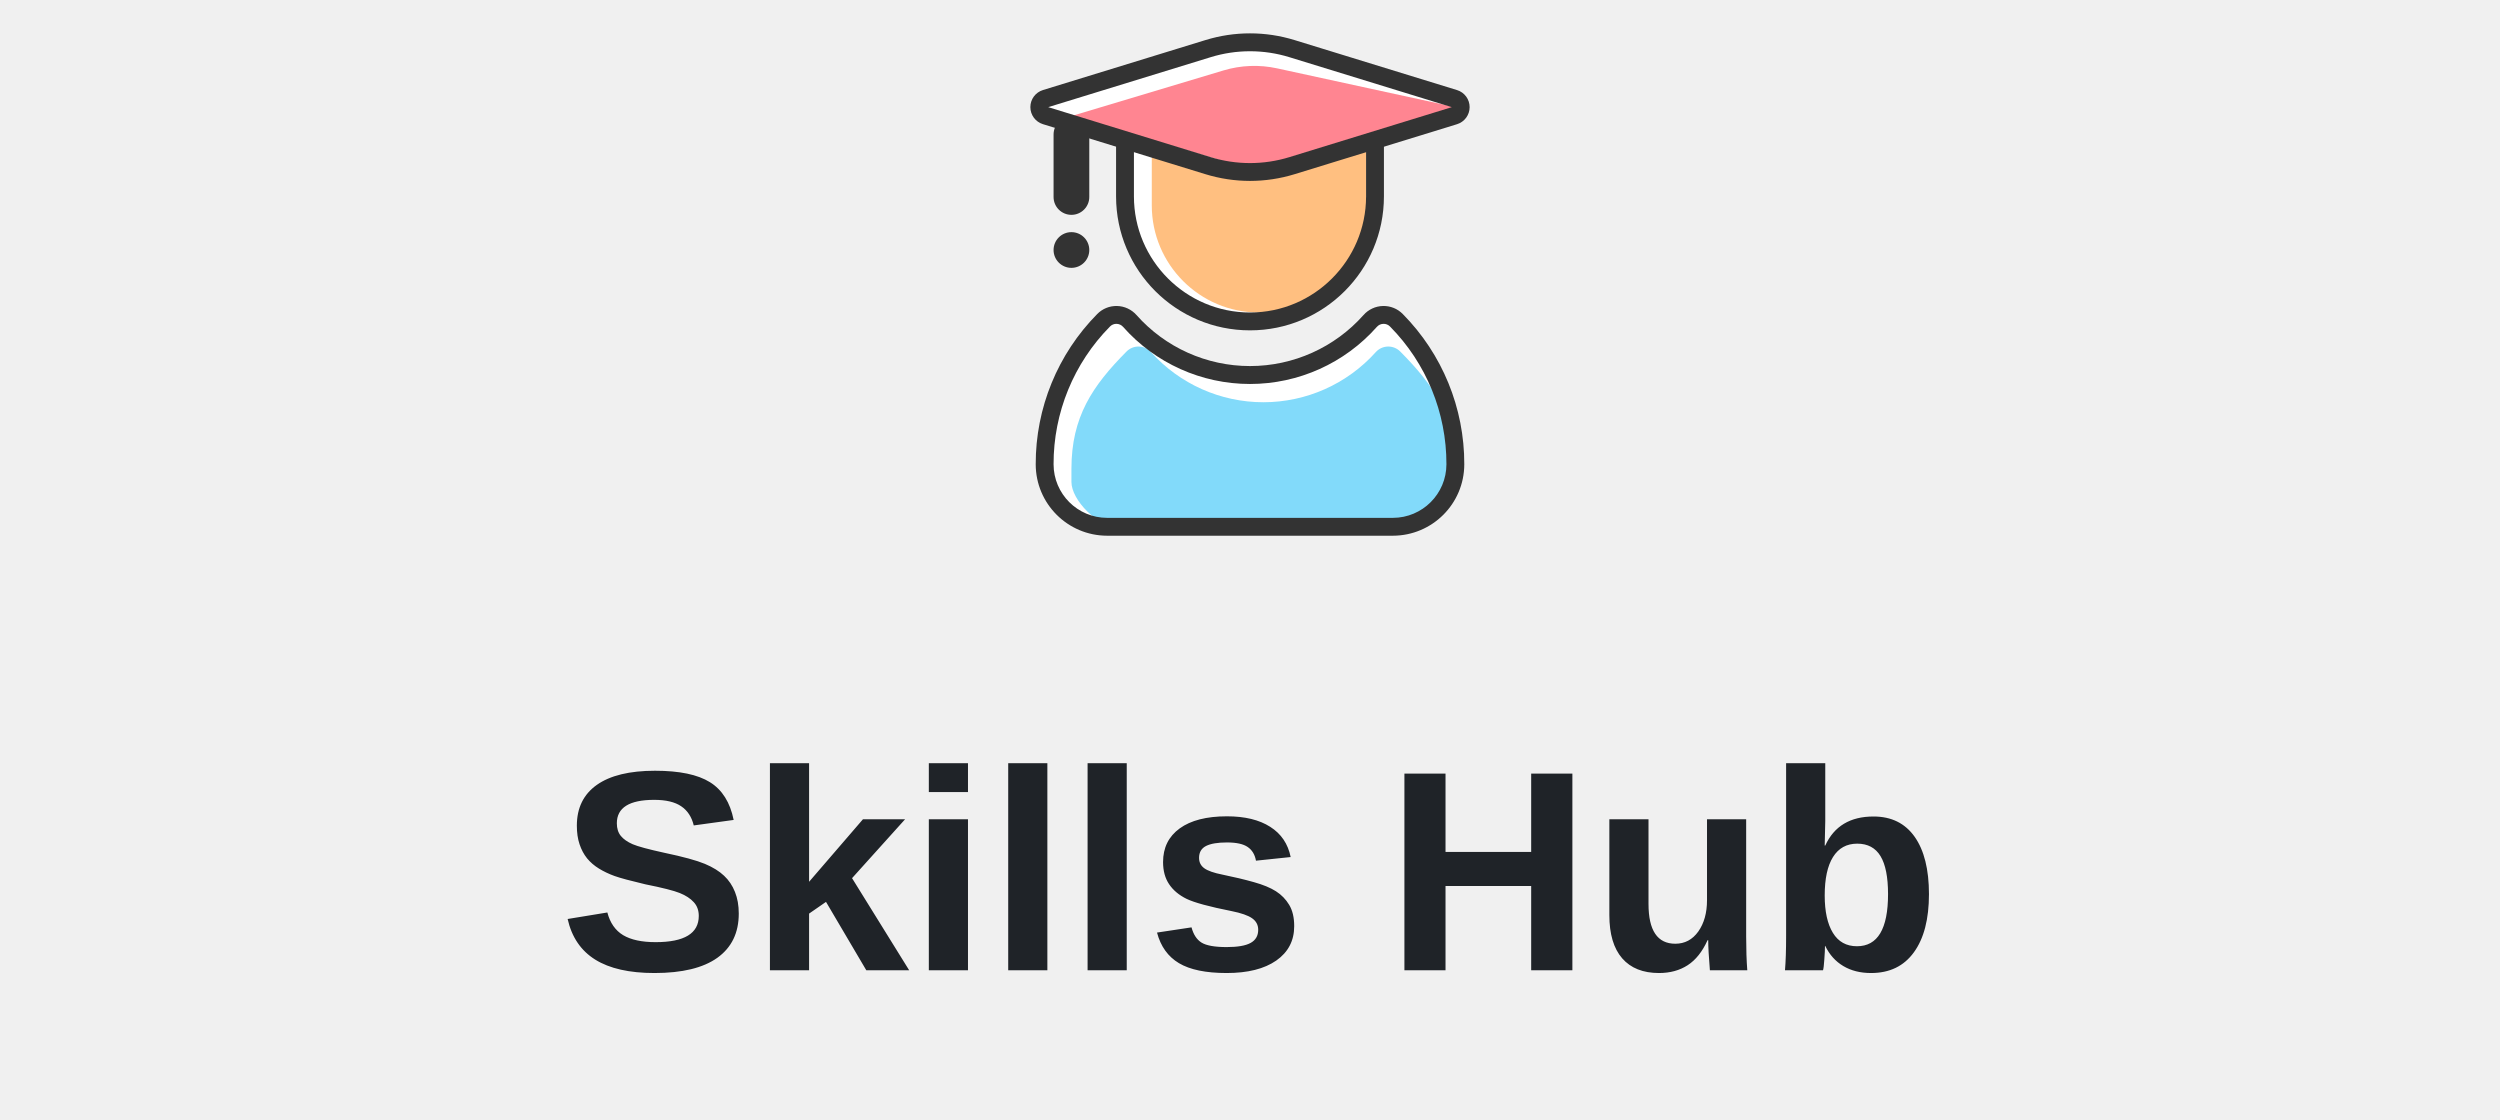
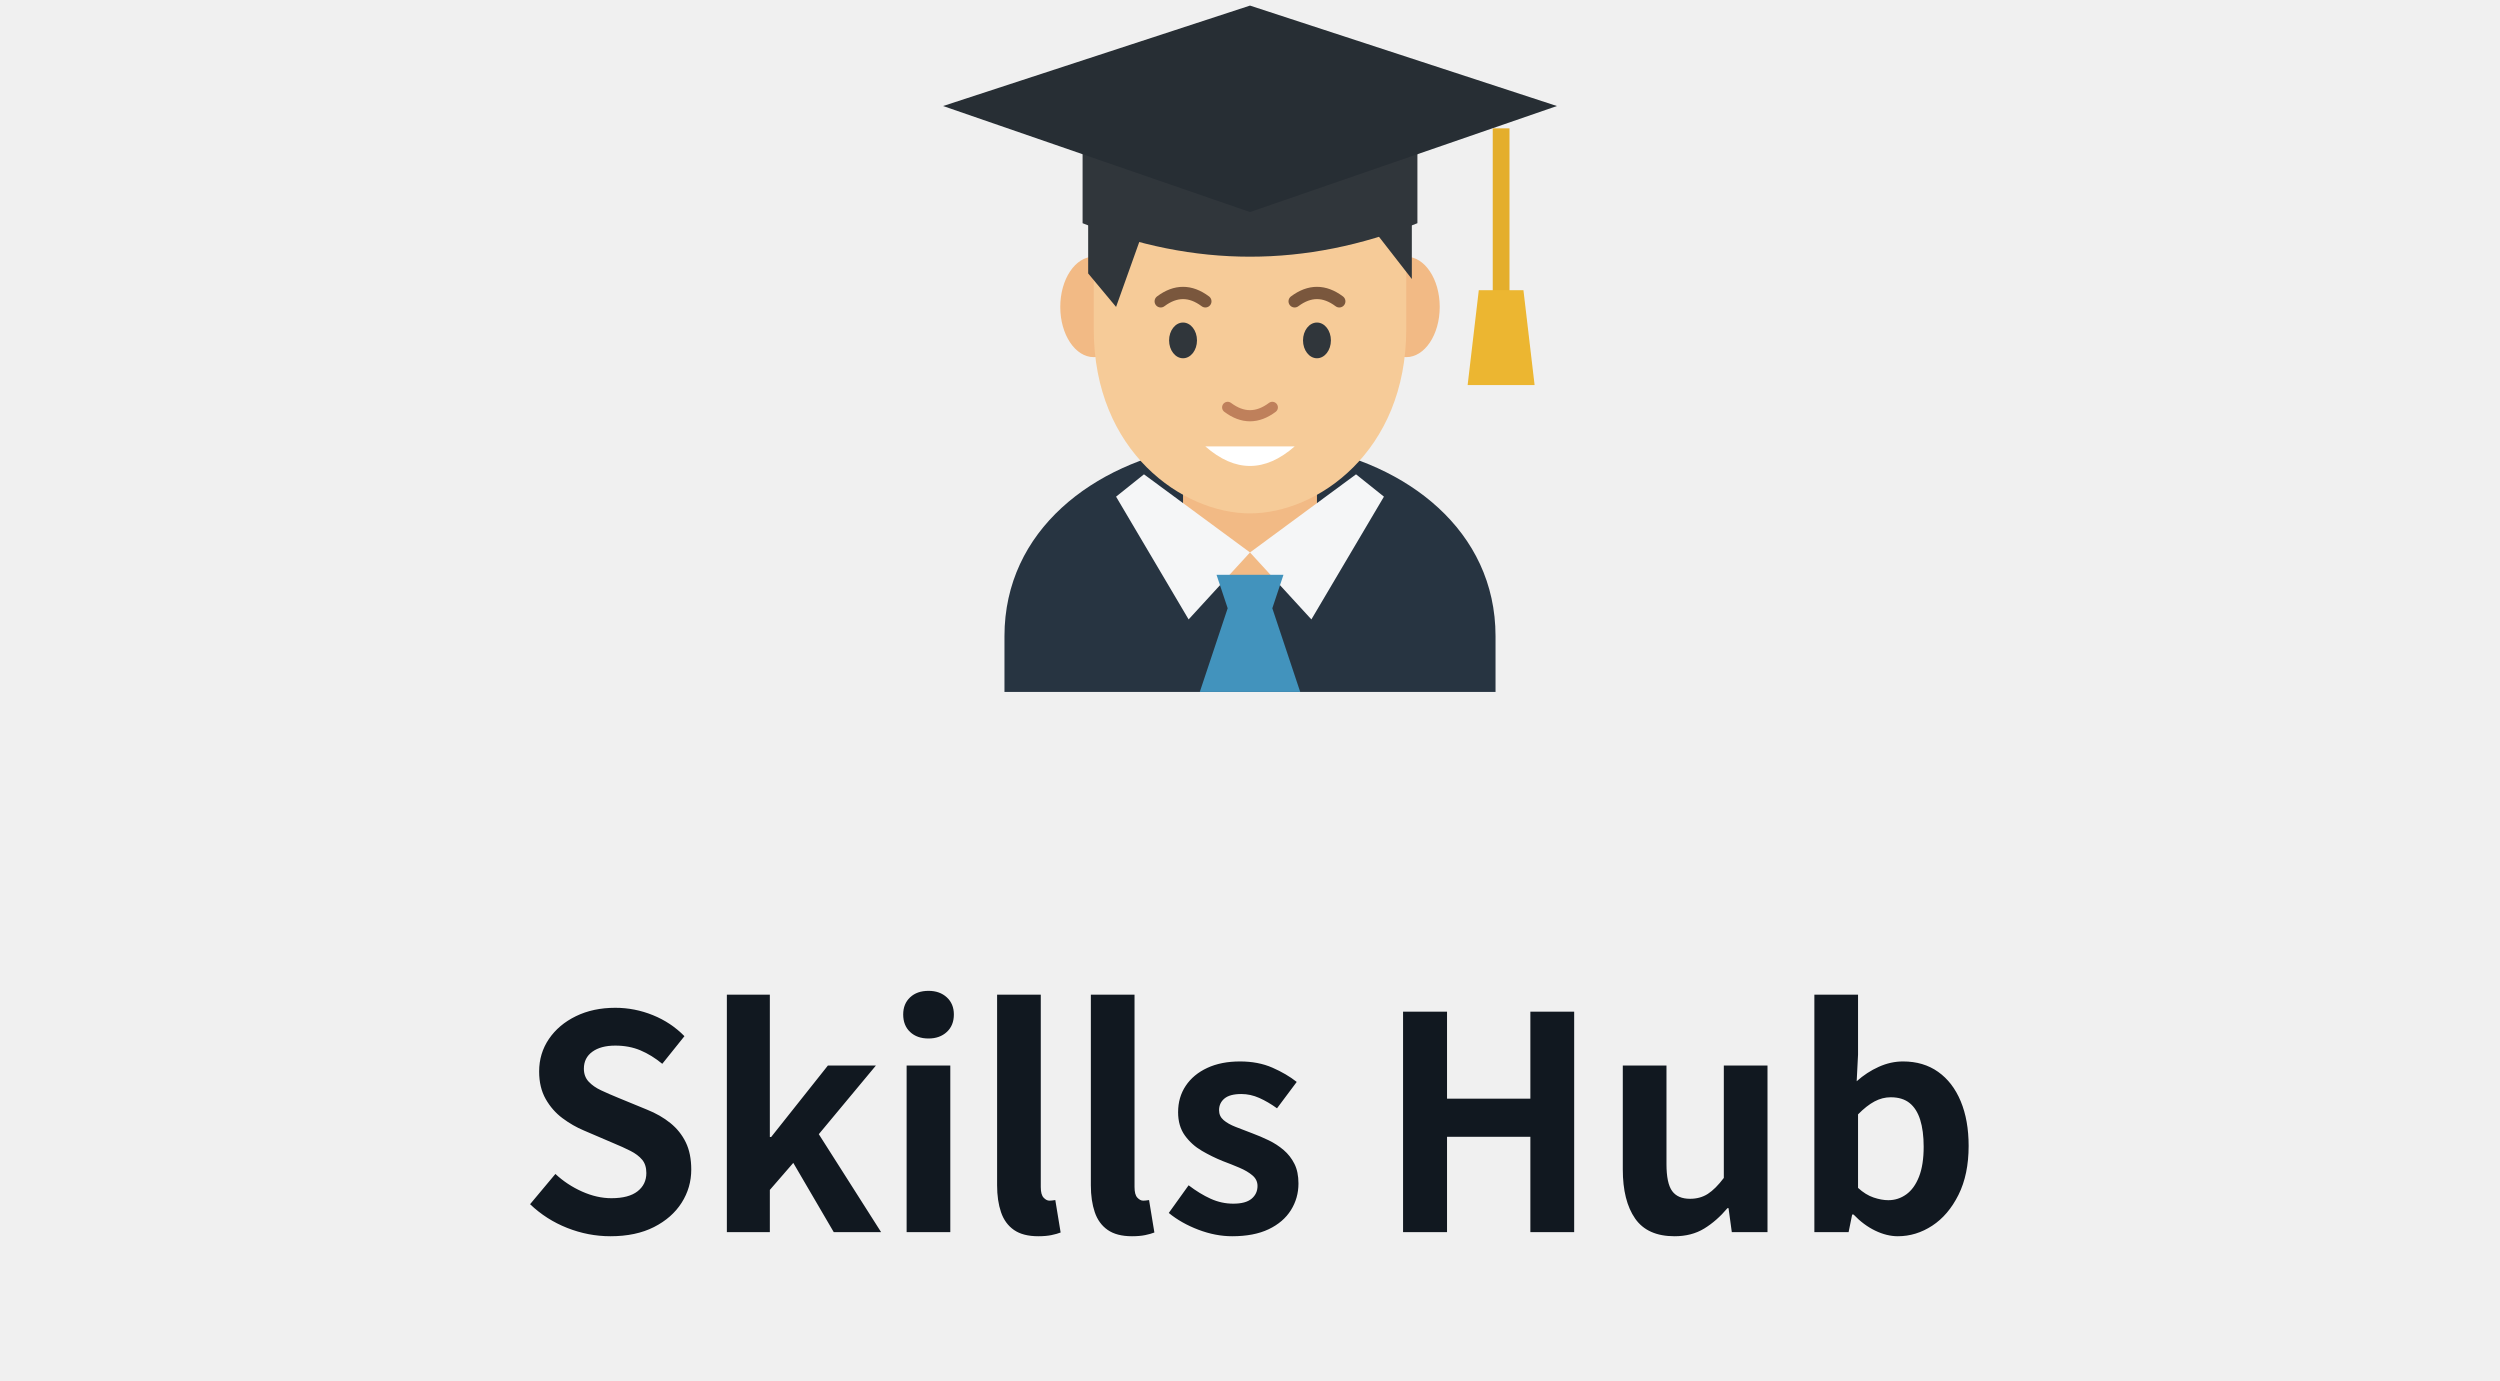
- <svg xmlns="http://www.w3.org/2000/svg" width="420" height="188" viewBox="0 0 420 188" role="img" aria-label="Skills Hub">
-   <svg x="162" y="0" width="96" height="96" viewBox="0 0 1024 1024">
-     <path d="M288 272v80c0 123.71 100.29 224 224 224s224-100.29 224-224V208H288z" fill="#FFFFFF" p-id="32903" />
-     <path d="M336 368c0 106 86 192 192 192s192-86 192-192V208H336z" fill="#FFBF80" p-id="32904" />
-     <path d="M512 592a240 240 0 0 1-240-240V208a16 16 0 0 1 16-16h448a16 16 0 0 1 16 16v144a240 240 0 0 1-240 240zM304 224v128c0 114.69 93.31 208 208 208s208-93.31 208-208V224z" fill="#333333" p-id="32905" />
-     <path d="M436.73 87.15l-291 89.51c-15.06 4.63-15.06 26 0 30.58l291 89.58a256 256 0 0 0 150.6 0l291-89.54c15.06-4.63 15.06-25.95 0-30.58l-291-89.55a256 256 0 0 0-150.6 0z" fill="#FFFFFF" p-id="32906" />
-     <path d="M192 208l268 79.57a177.3 177.3 0 0 0 104.31 0.75L880 192l-319.5-69.52a192 192 0 0 0-96 3.72z" fill="#FF8591" p-id="32907" />
-     <path d="M512 324.2a271.71 271.71 0 0 1-80-12.09l-291-89.58a32 32 0 0 1 0-61.17l291-89.5 4.71 15.29L432 71.86a271 271 0 0 1 160 0l291 89.55a32 32 0 0 1 0 61.16l-291 89.55a271.81 271.81 0 0 1-80 12.08zM150.41 192l291 89.58a239.06 239.06 0 0 0 141.19 0l291-89.54-291-89.55a239.18 239.18 0 0 0-141.13 0L150.41 192z" fill="#333333" p-id="32908" />
-     <path d="M192 385a32 32 0 0 1-32-32V241a32 32 0 0 1 64 0v112a32 32 0 0 1-32 32z" fill="#333333" p-id="32909" />
-     <path d="M192 448m-32 0a32 32 0 1 0 64 0 32 32 0 1 0-64 0Z" fill="#333333" p-id="32910" />
-     <path d="M774.29 573.89a32.06 32.06 0 0 0-46.86 1.23 288 288 0 0 1-430.86 0 32.06 32.06 0 0 0-46.86-1.23A366.8 366.8 0 0 0 144 832a112 112 0 0 0 112 112h512a112 112 0 0 0 112-112 366.8 366.8 0 0 0-105.71-258.11z" fill="#FFFFFF" p-id="32911" />
-     <path d="M781.19 629.88a30.14 30.14 0 0 0-43.81 1.12 270.66 270.66 0 0 1-402.76 0 30.14 30.14 0 0 0-43.81-1.14C229.71 691.46 192 746.94 192 840.17v23.5c0 32.77 47.79 80.33 80.83 80.33h526.34c33 0 80.83-46.56 80.83-79.33v-24.5c0-93.23-37.71-148.71-98.81-210.29z" fill="#82DAFA" p-id="32912" />
-     <path d="M768 960H256a128.14 128.14 0 0 1-128-128 381.77 381.77 0 0 1 110.3-269.34 48.08 48.08 0 0 1 70.24 1.84 272 272 0 0 0 406.92 0 48.08 48.08 0 0 1 70.24-1.84A381.77 381.77 0 0 1 896 832a128.14 128.14 0 0 1-128 128zM272.53 580.31a15.87 15.87 0 0 0-11.42 4.8A350 350 0 0 0 160 832a96.11 96.11 0 0 0 96 96h512a96.11 96.11 0 0 0 96-96 350 350 0 0 0-101.11-246.89 15.78 15.78 0 0 0-11.89-4.79 16 16 0 0 0-11.65 5.43 303.78 303.78 0 0 1-454.78 0 16 16 0 0 0-11.57-5.43z" fill="#333333" p-id="32913" />
+ <svg xmlns="http://www.w3.org/2000/svg" width="420" height="232" viewBox="0 0 420 232" role="img" aria-label="Skills Hub">
+   <svg x="150" y="0" width="120" height="120" viewBox="0 0 128 128">
+     <path d="M20 124v-10c0-19 16-31 34-34h20c18 3 34 15 34 34v10z" fill="#273441" />
+     <path d="M52 76h24v20l-12 13-12-13z" fill="#f2ba85" />
+     <path d="M45 85l19 14-11 12-13-22zm38 0L64 99l11 12 13-22z" fill="#f5f6f7" />
+     <path d="M58 103h12l-2 6 5 15H55l5-15z" fill="#4293bd" />
+     <ellipse cx="36" cy="55" rx="6" ry="9" fill="#f2ba85" />
+     <ellipse cx="92" cy="55" rx="6" ry="9" fill="#f2ba85" />
+     <path d="M36 39c0-20 56-20 56 0v20c0 22-16 33-28 33S36 81 36 59z" fill="#f6cb98" />
+     <path d="M35 49V35c0-11 10-17 29-17s29 6 29 17v15l-7-9-7-11c-8 9-19 12-34 11l-5 14z" fill="#30363b" />
+     <path d="M48 54q4-3 8 0m16 0q4-3 8 0" fill="none" stroke="#7a573d" stroke-width="2.2" stroke-linecap="round" />
+     <ellipse cx="52" cy="61" rx="2.5" ry="3.2" fill="#30363b" />
+     <ellipse cx="76" cy="61" rx="2.5" ry="3.2" fill="#30363b" />
+     <path d="M60 73q4 3 8 0" fill="none" stroke="#bf805b" stroke-width="2" stroke-linecap="round" />
+     <path d="M56 80q8 7 16 0" fill="#fff" />
+     <path d="M34 23v17q30 12 60 0V23z" fill="#30363b" />
+     <path d="M9 19L64 1l55 18-55 19z" fill="#272e34" />
+     <path d="M109 23v31" fill="none" stroke="#e4ae2c" stroke-width="3" />
+     <path d="M105 52h8l2 17h-12z" fill="#ecb631" />
  </svg>
-   <text x="210" y="163" text-anchor="middle" fill="#1f2328" font-family="Segoe UI, Arial, sans-serif" font-size="48" font-weight="600">Skills Hub</text>
+   <path d="M102.558 207.689Q98.831 207.689 95.299 206.295Q91.767 204.901 89.054 202.306L93.307 197.223Q95.268 199.055 97.776 200.176Q100.283 201.298 102.714 201.298Q105.621 201.298 107.104 200.142Q108.587 198.987 108.587 197.069Q108.587 195.672 107.876 194.827Q107.166 193.981 105.919 193.349Q104.673 192.716 103.018 192.033L98.092 189.923Q96.23 189.145 94.505 187.861Q92.78 186.577 91.677 184.638Q90.575 182.698 90.575 180.009Q90.575 176.969 92.217 174.551Q93.86 172.133 96.751 170.721Q99.641 169.309 103.371 169.309Q106.632 169.309 109.684 170.545Q112.735 171.781 114.987 174.077L111.263 178.72Q109.479 177.254 107.591 176.458Q105.703 175.661 103.371 175.661Q100.936 175.661 99.514 176.692Q98.091 177.723 98.091 179.536Q98.091 180.85 98.888 181.709Q99.684 182.569 100.989 183.179Q102.294 183.79 103.856 184.429L108.704 186.422Q110.949 187.322 112.621 188.672Q114.293 190.023 115.212 191.915Q116.131 193.807 116.131 196.49Q116.131 199.513 114.517 202.058Q112.902 204.604 109.865 206.146Q106.827 207.689 102.558 207.689ZM122.113 207.0V167.105H129.334V191.021H129.551L139.084 179.012H147.151L137.559 190.543L148.027 207.0H140.071L133.272 195.364L129.334 199.906V207.0ZM152.313 207.0V179.012H159.651V207.0ZM155.993 174.468Q154.062 174.468 152.899 173.372Q151.736 172.276 151.736 170.429Q151.736 168.643 152.899 167.552Q154.062 166.462 155.993 166.462Q157.874 166.462 159.062 167.552Q160.25 168.643 160.25 170.429Q160.25 172.276 159.062 173.372Q157.874 174.468 155.993 174.468ZM174.425 207.689Q171.859 207.689 170.343 206.631Q168.826 205.574 168.169 203.643Q167.513 201.712 167.513 199.136V167.105H174.851V199.436Q174.851 200.704 175.327 201.207Q175.802 201.71 176.302 201.71Q176.53 201.71 176.73 201.685Q176.93 201.66 177.291 201.61L178.187 207.06Q177.564 207.305 176.64 207.497Q175.716 207.689 174.425 207.689ZM190.175 207.689Q187.609 207.689 186.093 206.631Q184.576 205.574 183.919 203.643Q183.263 201.712 183.263 199.136V167.105H190.601V199.436Q190.601 200.704 191.077 201.207Q191.552 201.71 192.052 201.71Q192.28 201.71 192.48 201.685Q192.68 201.66 193.041 201.61L193.937 207.06Q193.314 207.305 192.39 207.497Q191.466 207.689 190.175 207.689ZM207.007 207.689Q204.213 207.689 201.334 206.595Q198.455 205.5 196.354 203.777L199.688 199.129Q201.572 200.568 203.397 201.392Q205.221 202.217 207.185 202.217Q209.276 202.217 210.268 201.386Q211.261 200.555 211.261 199.241Q211.261 198.193 210.417 197.472Q209.573 196.751 208.223 196.177Q206.874 195.602 205.402 195.052Q203.636 194.341 201.911 193.335Q200.187 192.329 199.054 190.754Q197.921 189.178 197.921 186.85Q197.921 184.337 199.202 182.416Q200.484 180.496 202.822 179.409Q205.159 178.323 208.327 178.323Q211.38 178.323 213.759 179.365Q216.138 180.408 217.85 181.764L214.538 186.195Q213.043 185.117 211.563 184.456Q210.082 183.795 208.539 183.795Q206.615 183.795 205.709 184.551Q204.802 185.307 204.802 186.516Q204.802 187.52 205.56 188.174Q206.318 188.829 207.607 189.328Q208.895 189.828 210.367 190.389Q211.772 190.911 213.147 191.575Q214.521 192.239 215.654 193.206Q216.787 194.173 217.465 195.526Q218.142 196.879 218.142 198.829Q218.142 201.286 216.869 203.312Q215.596 205.338 213.131 206.513Q210.665 207.689 207.007 207.689ZM235.714 207.0V169.959H243.102V184.577H257.101V169.959H264.461V207.0H257.101V190.985H243.102V207.0ZM281.321 207.689Q276.764 207.689 274.697 204.712Q272.63 201.736 272.63 196.469V179.012H279.968V195.567Q279.968 198.786 280.917 200.092Q281.865 201.398 283.928 201.398Q285.637 201.398 286.921 200.569Q288.205 199.74 289.602 197.893V179.012H296.94V207.0H290.944L290.393 202.968H290.215Q288.41 205.112 286.299 206.401Q284.188 207.689 281.321 207.689ZM318.836 207.689Q316.986 207.689 315.037 206.75Q313.087 205.811 311.393 204.038H311.165L310.564 207.0H304.813V167.105H312.151V177.167L311.923 181.648Q313.622 180.132 315.632 179.227Q317.642 178.323 319.702 178.323Q323.146 178.323 325.613 180.076Q328.08 181.829 329.406 185.024Q330.731 188.219 330.731 192.514Q330.731 197.315 329.028 200.729Q327.325 204.144 324.617 205.916Q321.908 207.689 318.836 207.689ZM317.231 201.632Q318.9 201.632 320.256 200.656Q321.612 199.68 322.394 197.688Q323.176 195.696 323.176 192.67Q323.176 189.983 322.593 188.127Q322.011 186.271 320.807 185.306Q319.604 184.341 317.641 184.341Q316.226 184.341 314.907 185.048Q313.587 185.755 312.151 187.214V199.564Q313.426 200.734 314.768 201.183Q316.11 201.632 317.231 201.632Z" fill="#111820" />
</svg>
